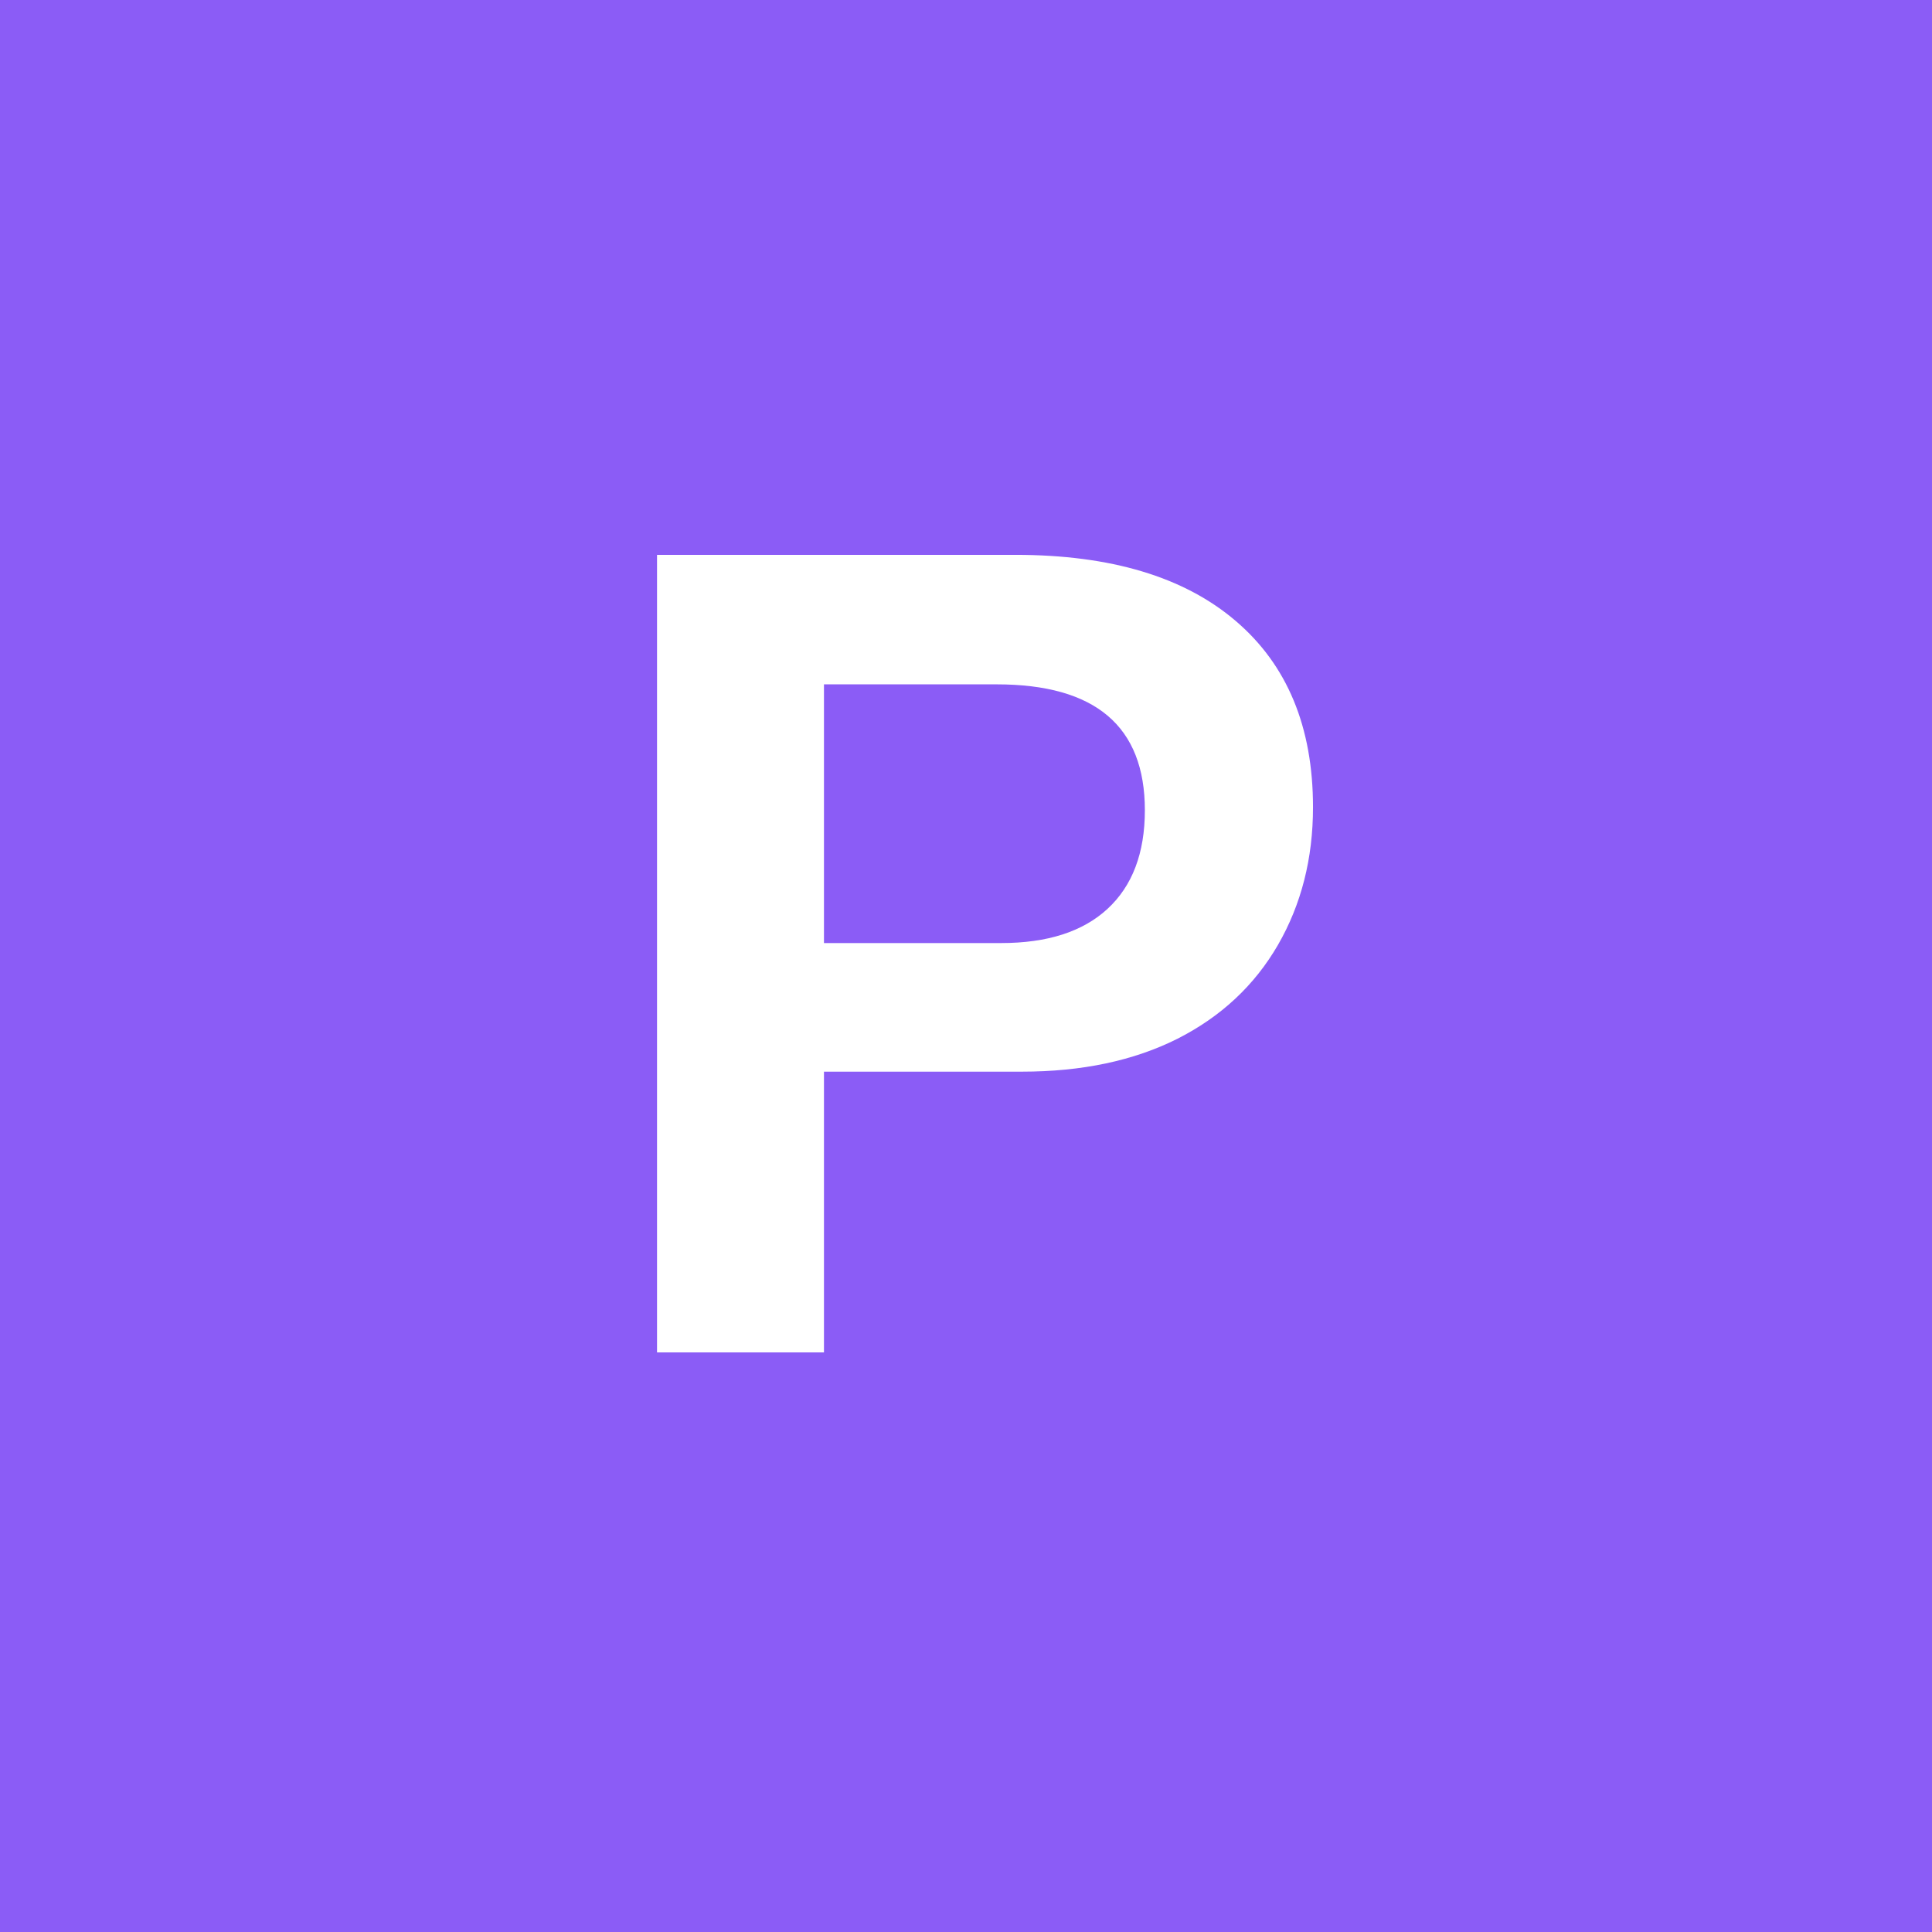
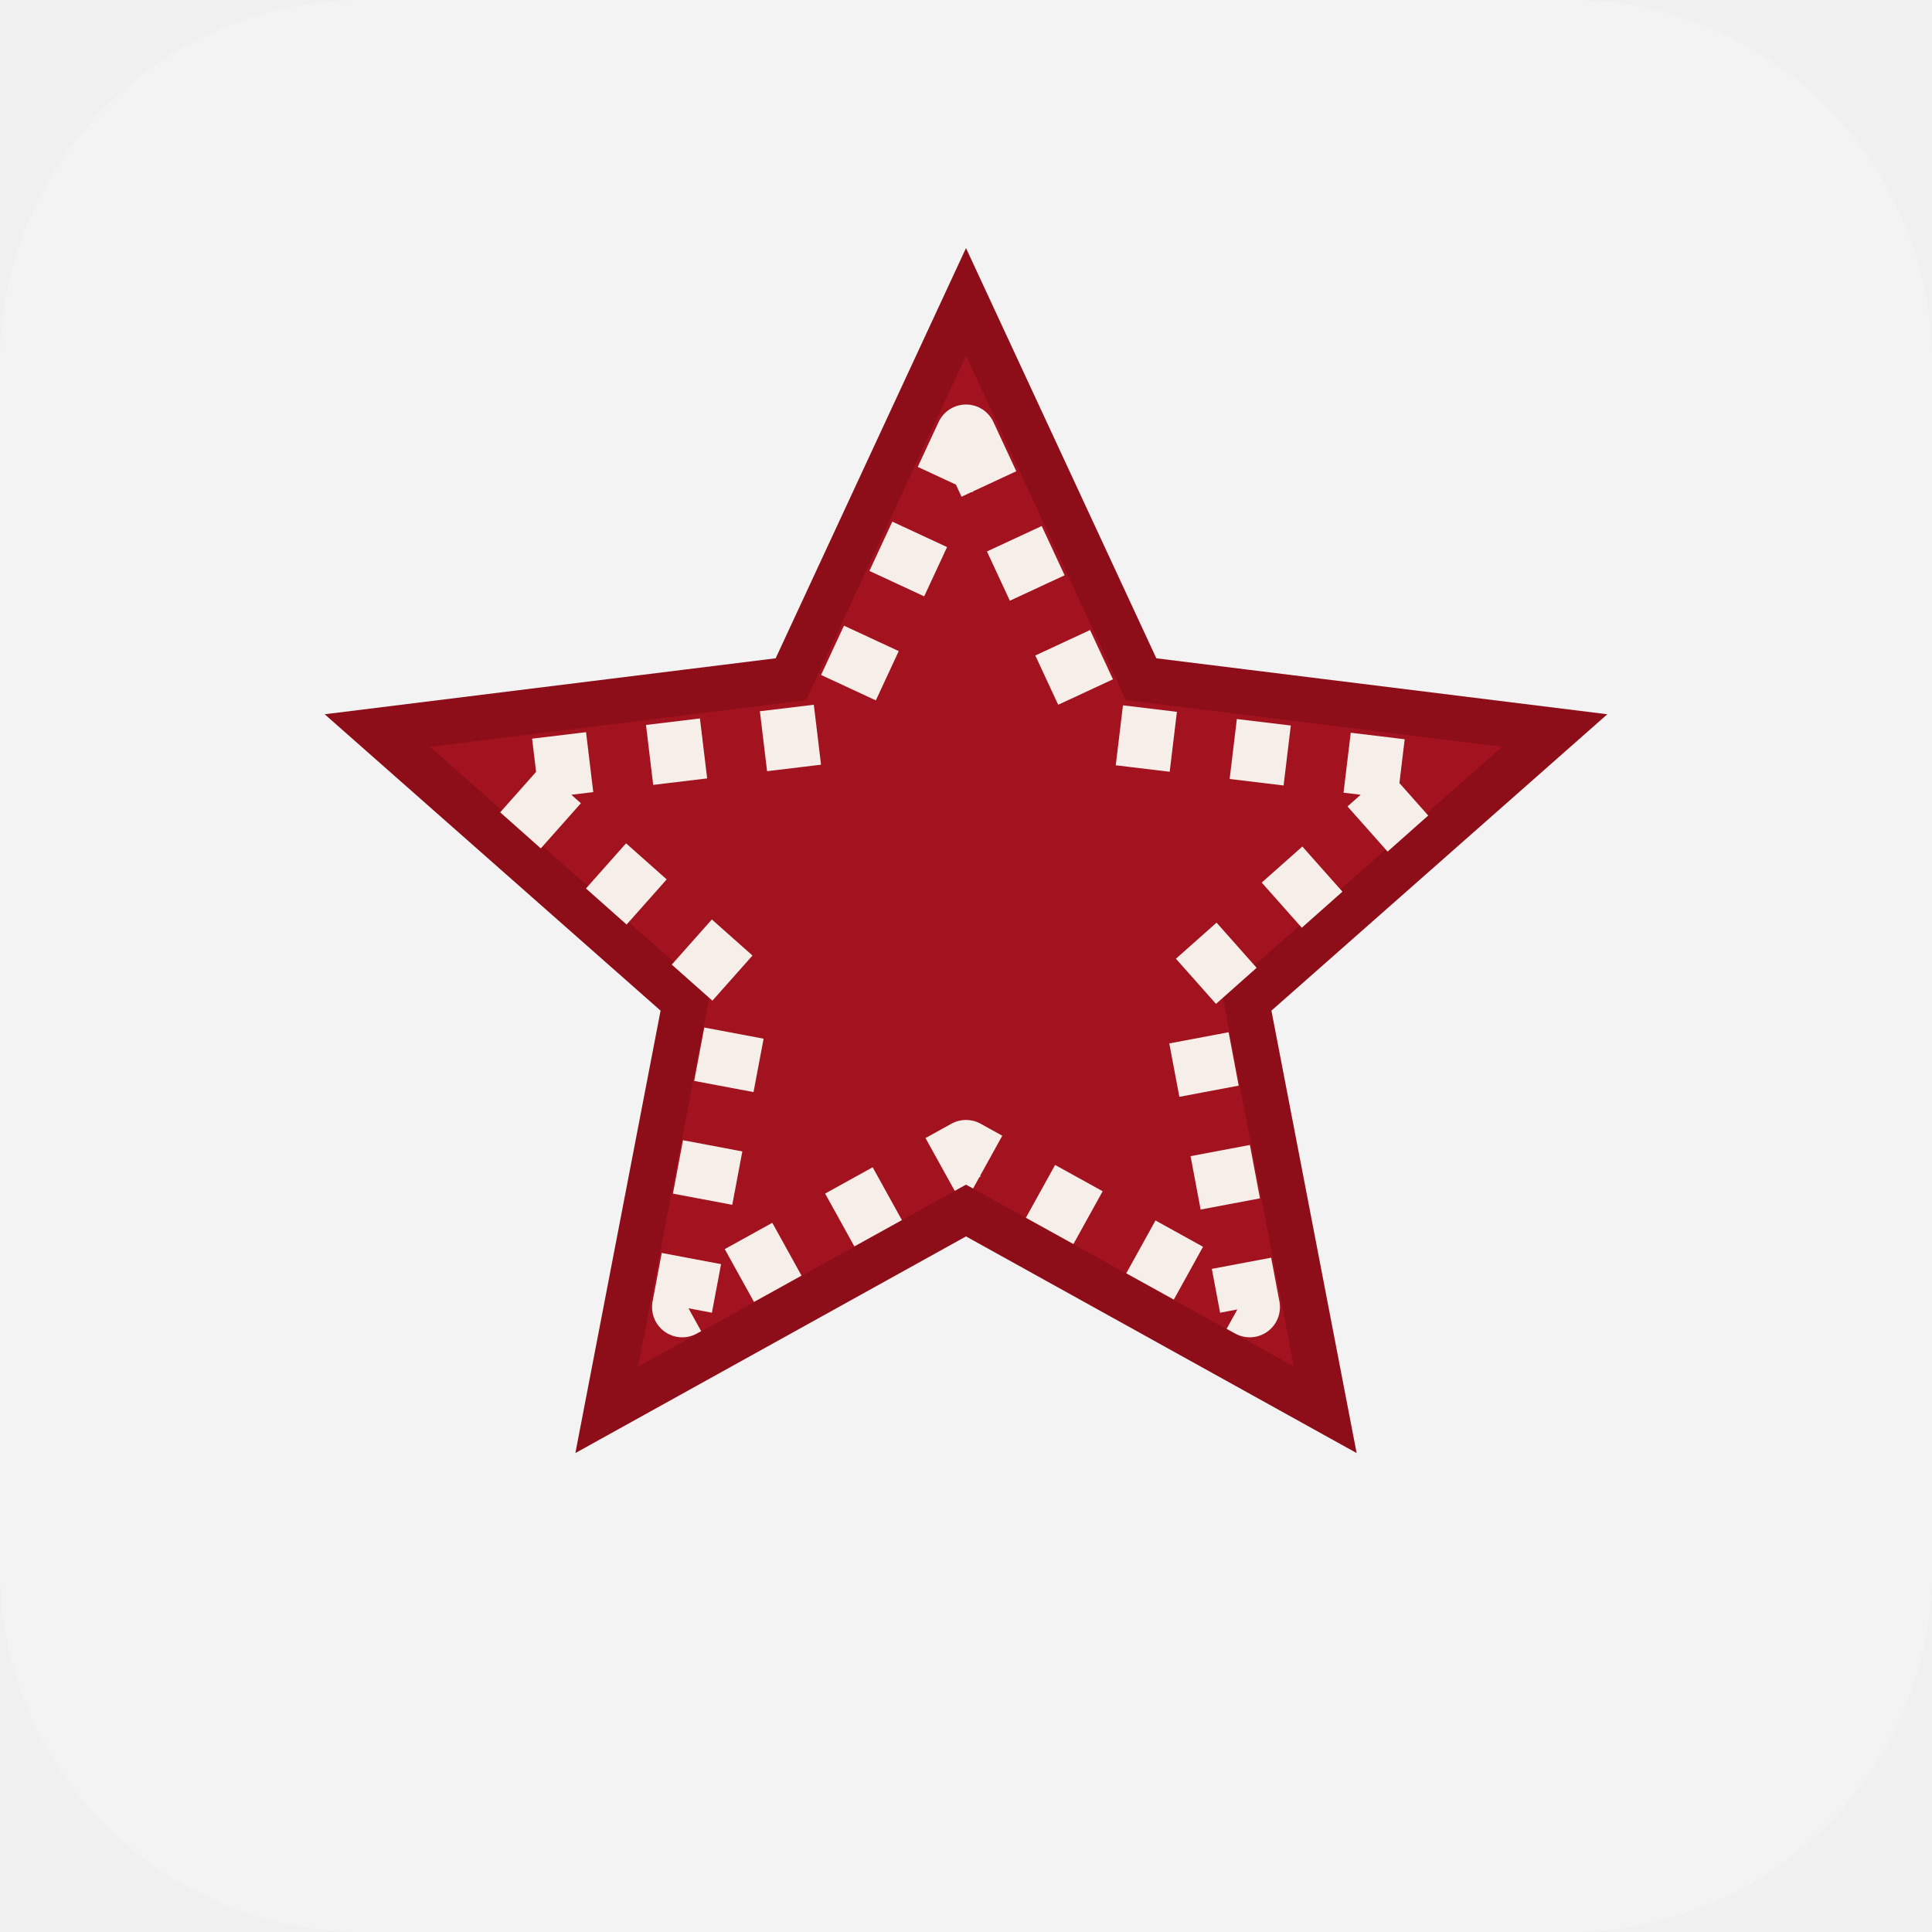
- <svg xmlns="http://www.w3.org/2000/svg" viewBox="0 0 100 100">
-   <rect width="100" height="100" fill="#8B5CF6" />
-   <text x="50" y="70" font-family="Arial, sans-serif" font-size="60" font-weight="bold" fill="white" text-anchor="middle">P</text>
+ <svg xmlns="http://www.w3.org/2000/svg" viewBox="0 0 64 64" fill="none">
+   <rect width="64" height="64" rx="12" fill="#F3F3F3" />
+   <path d="M32 10L37.8 22.5L51.5 24.2L41.3 33.2L43.9 46.7L32 40.1L20.1 46.7L22.7 33.2L12.5 24.2L26.2 22.5L32 10Z" fill="#A3131F" stroke="#8D0E18" stroke-width="1.5" />
+   <path d="M32 14.4L36.6 24.3L47.4 25.6L39.4 32.7L41.4 43.3L32 38.1L22.6 43.3L24.6 32.7L16.6 25.6L27.4 24.3L32 14.4Z" stroke="#F6EEE8" stroke-width="2" stroke-linejoin="round" stroke-dasharray="1.8 2" />
</svg>
